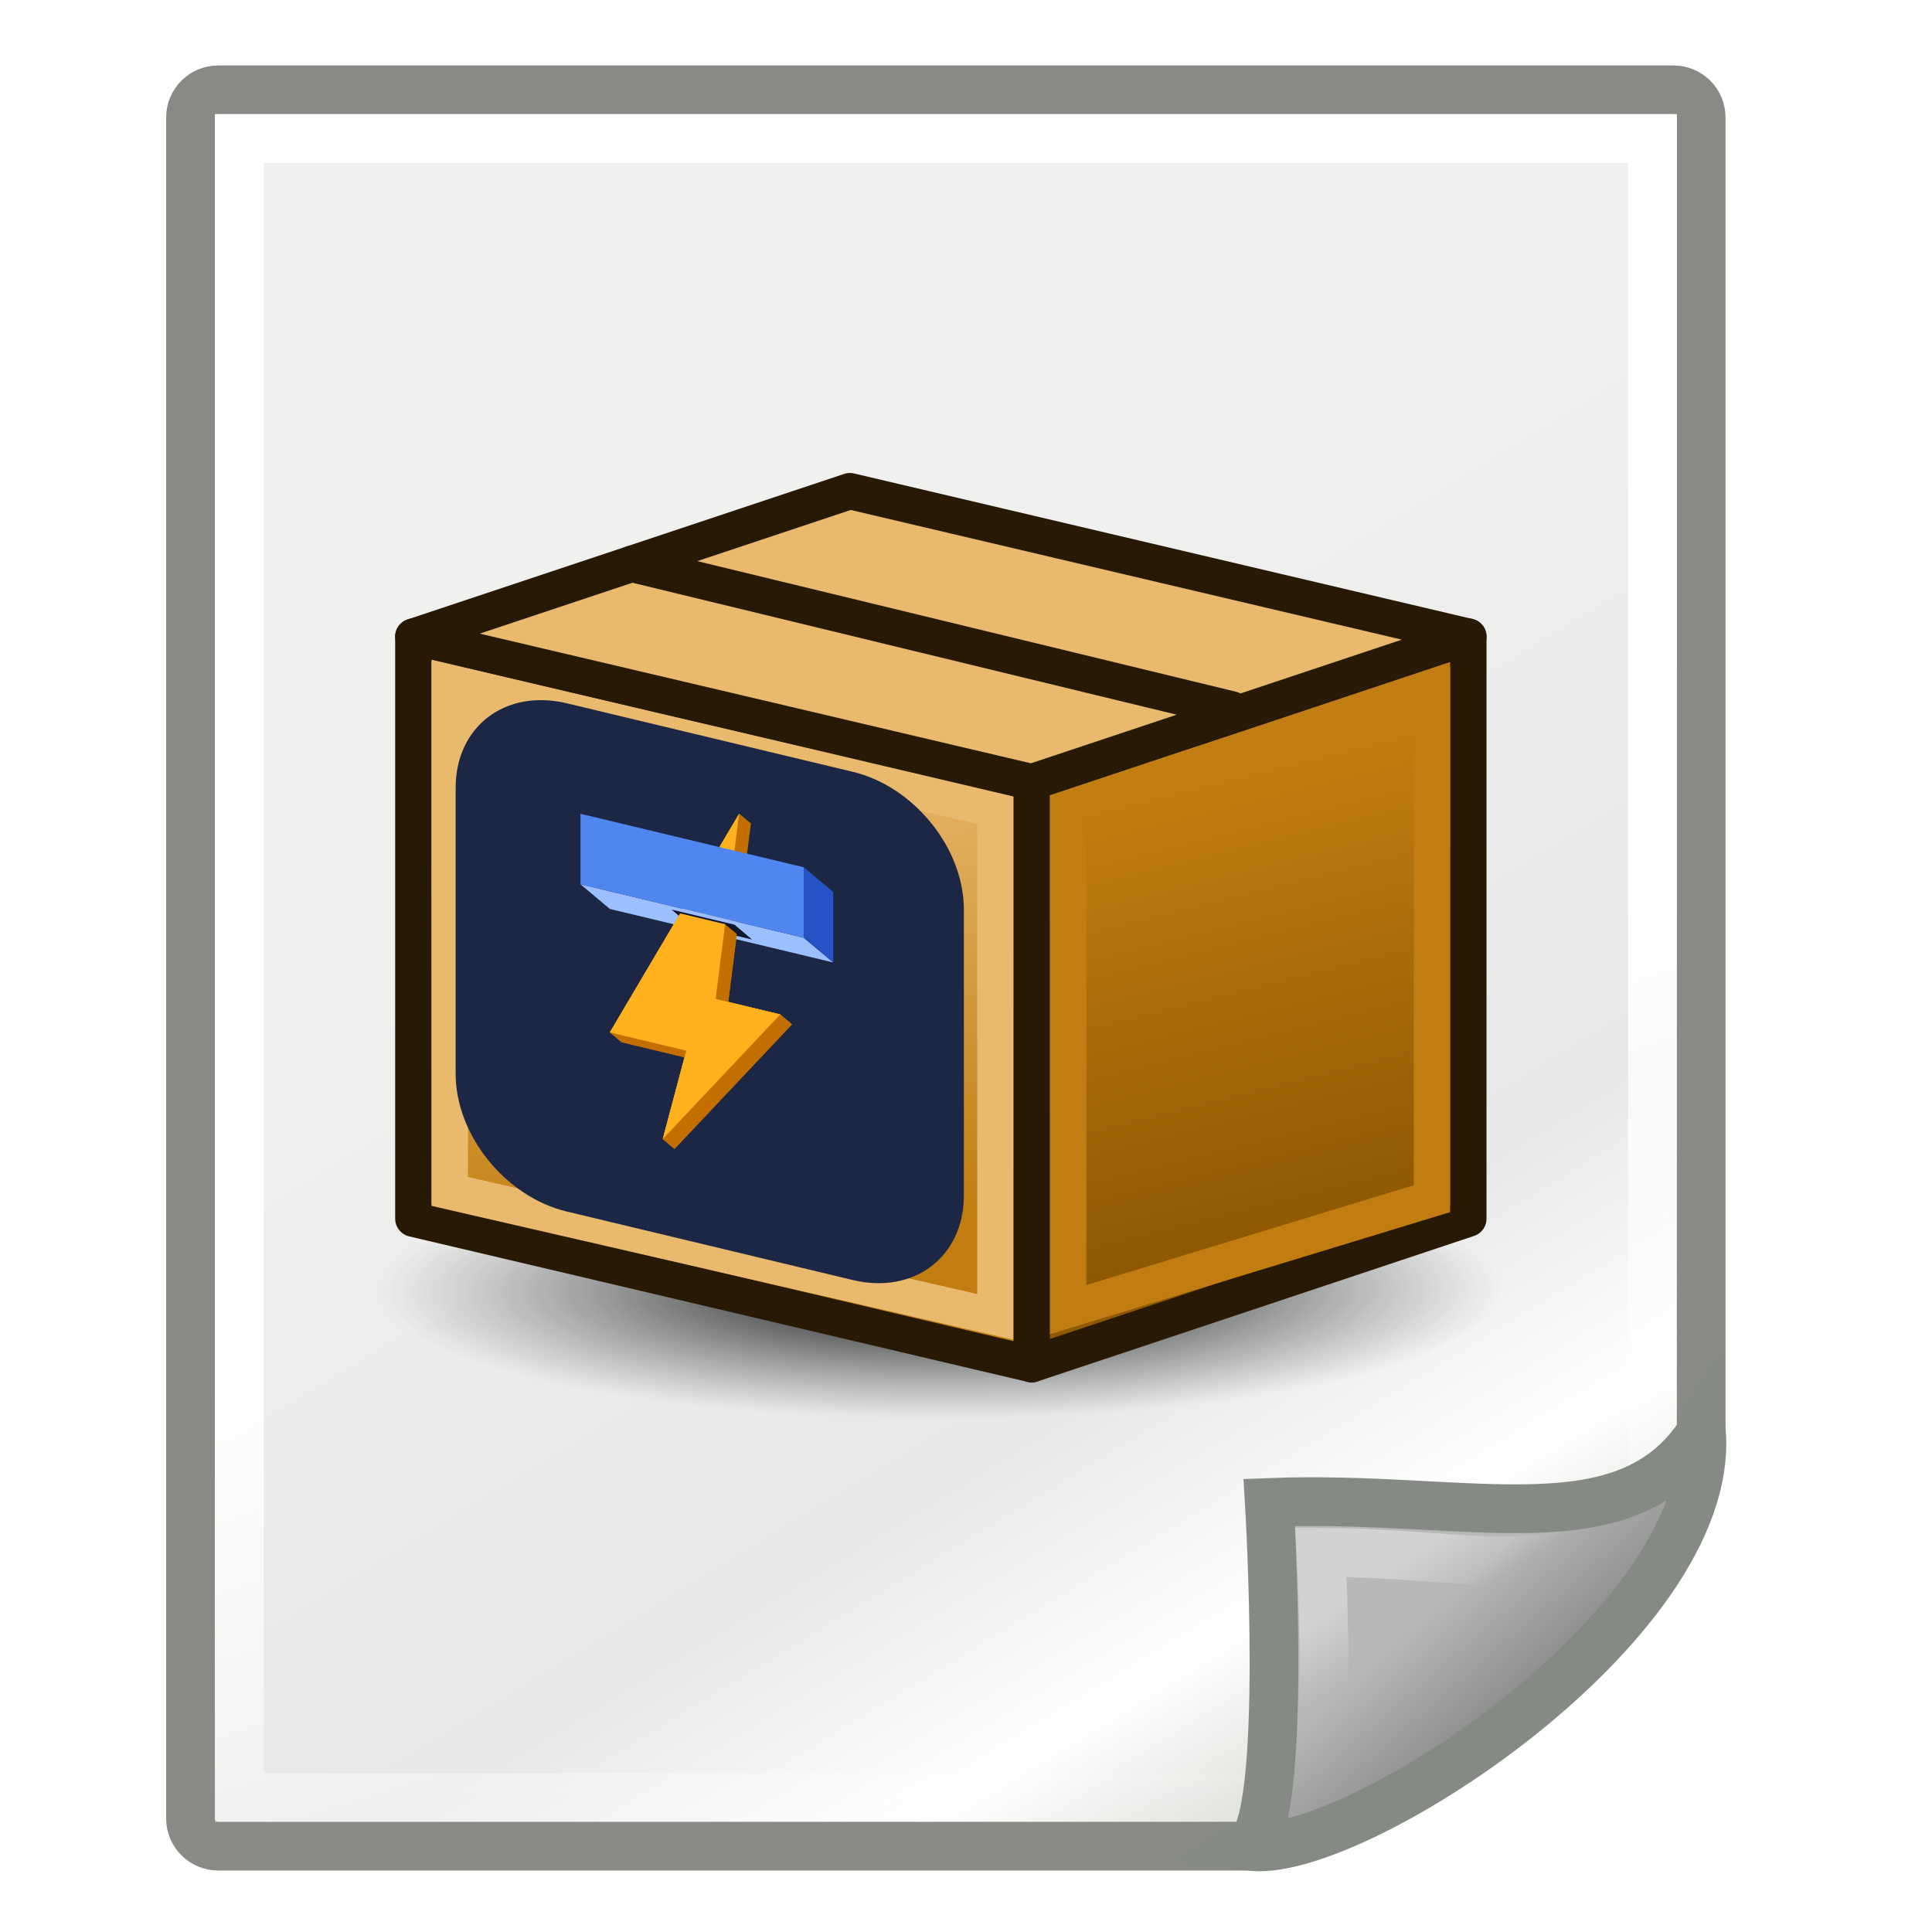
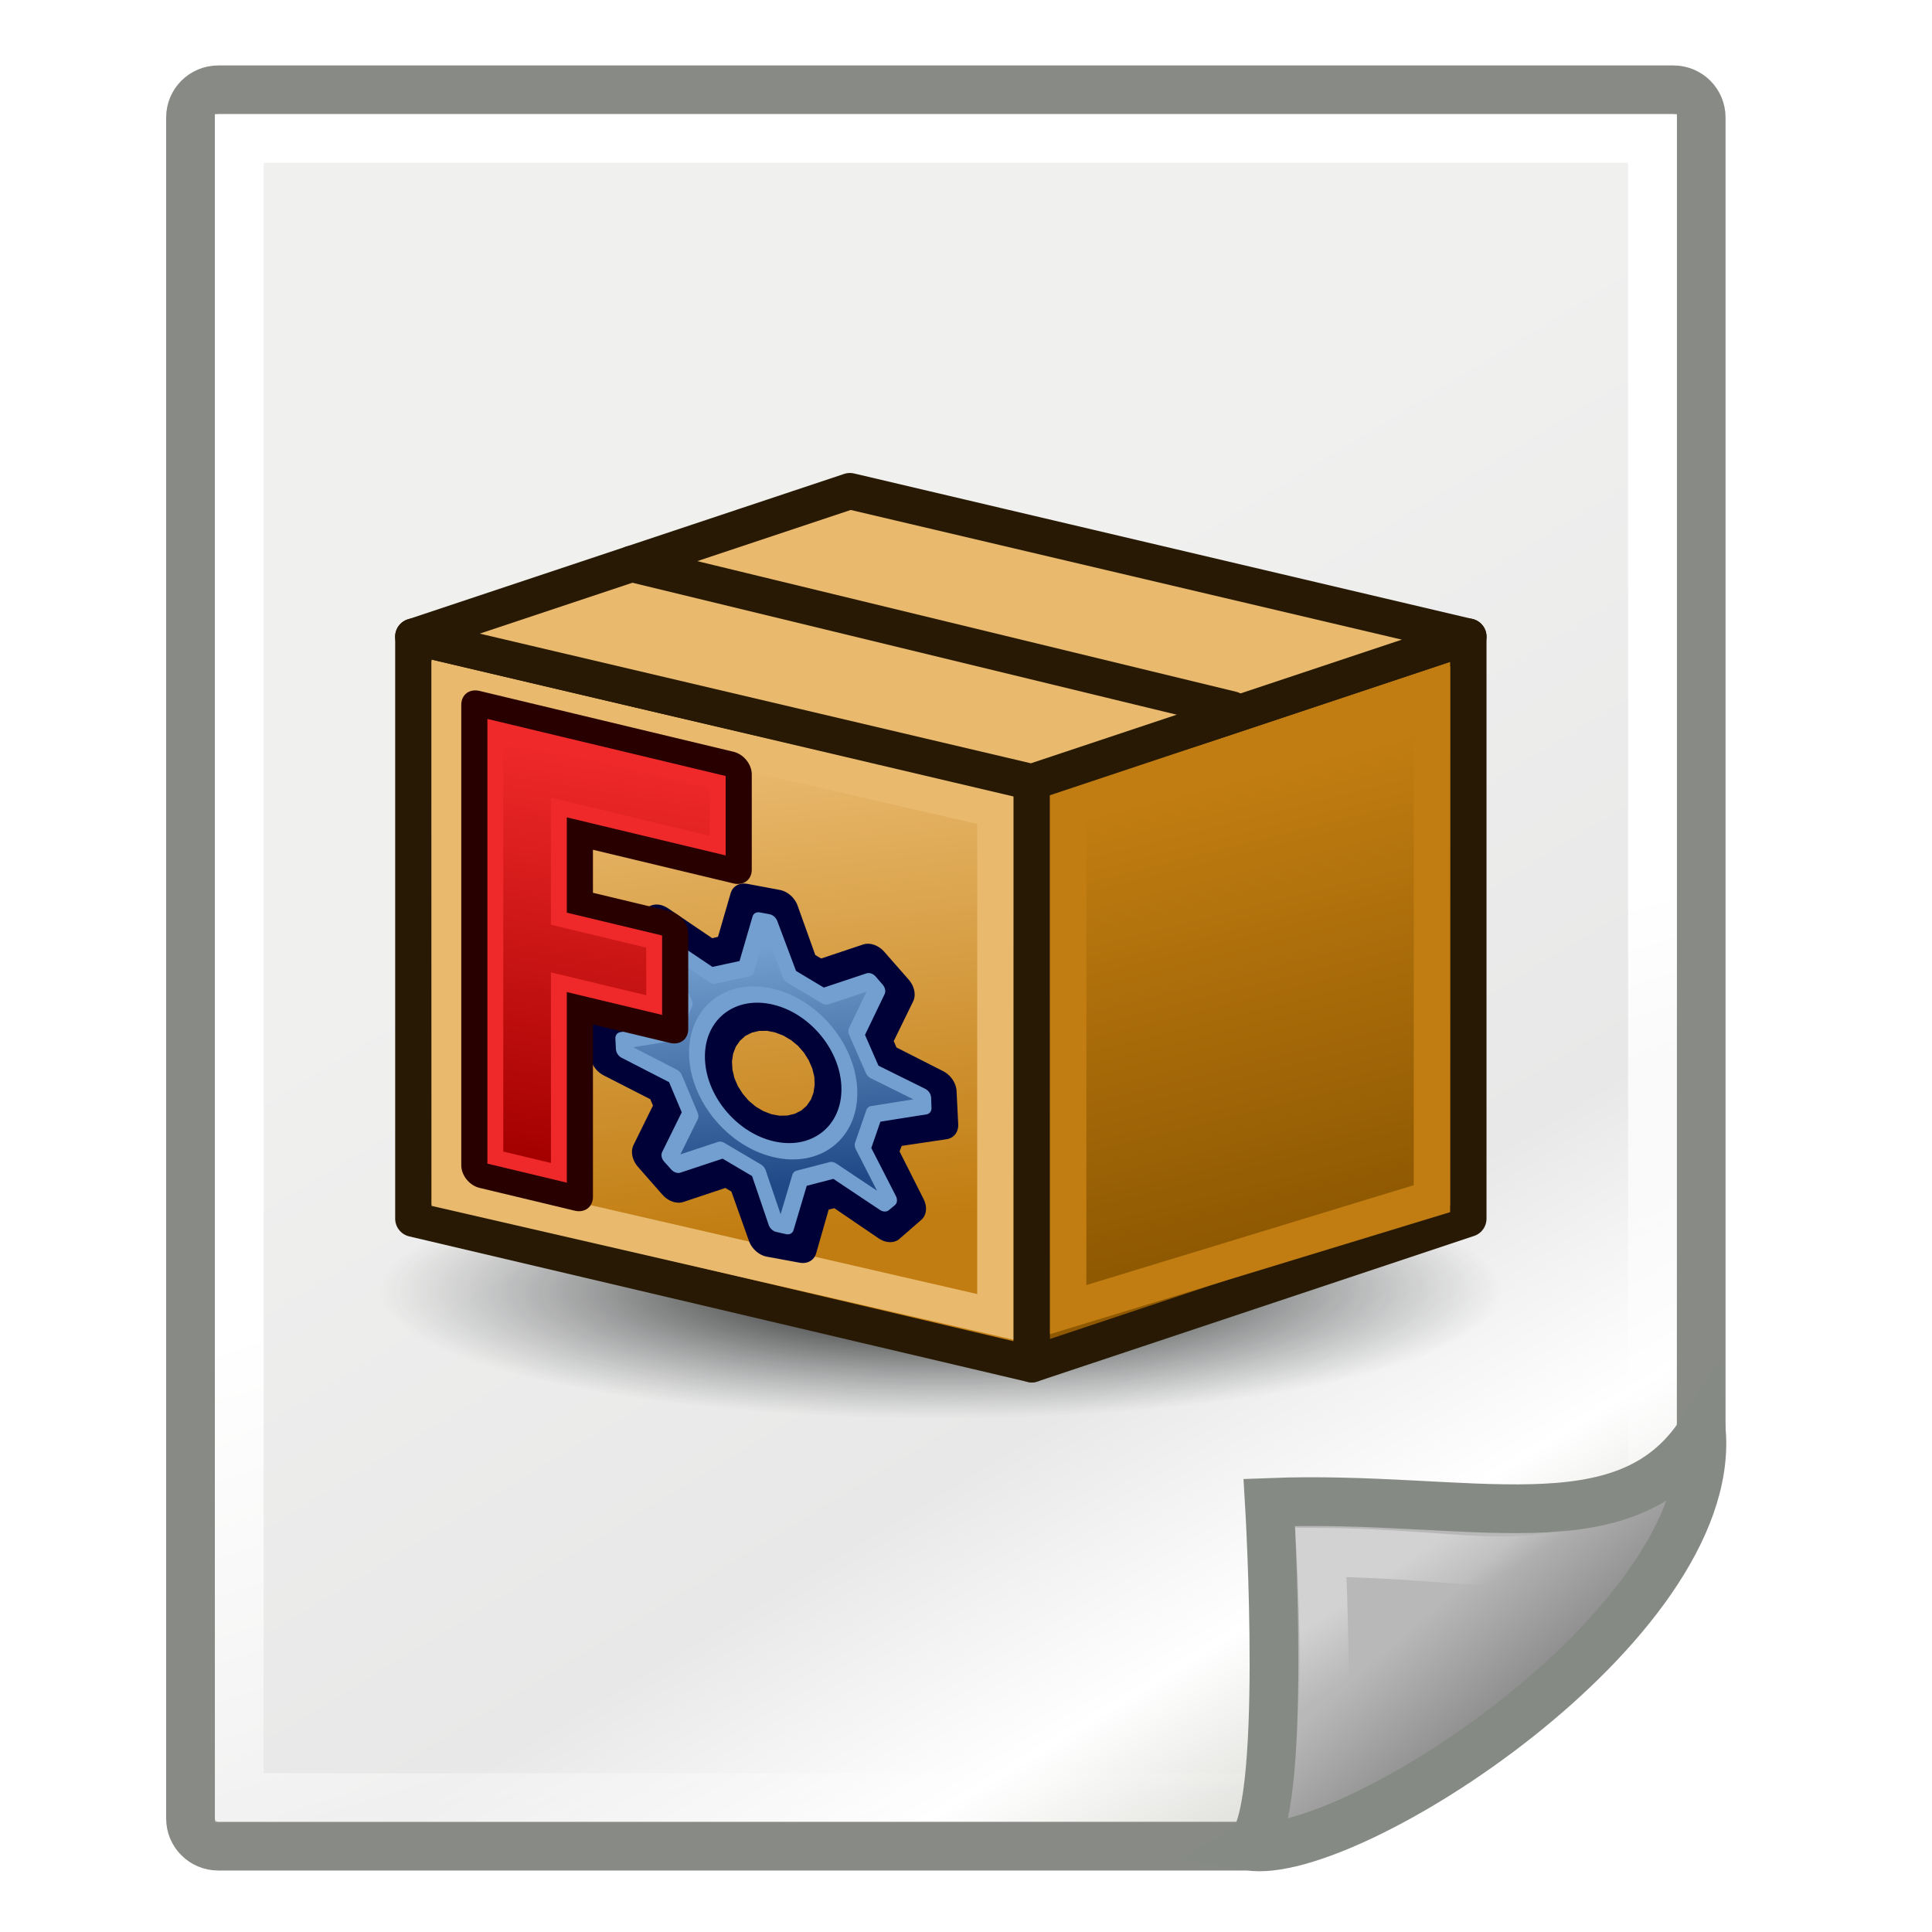
<svg xmlns="http://www.w3.org/2000/svg" xmlns:xlink="http://www.w3.org/1999/xlink" width="48px" height="48px" id="svg4198" version="1.1">
  <defs id="defs4200">
    <linearGradient id="linearGradient15218">
      <stop style="stop-color:#f0f0ef;stop-opacity:1;" offset="0" id="stop15220" />
      <stop id="stop2269" offset="0.599" style="stop-color:#e8e8e8;stop-opacity:1;" />
      <stop id="stop2267" offset="0.828" style="stop-color:#ffffff;stop-opacity:1;" />
      <stop style="stop-color:#d8d8d3;stop-opacity:1;" offset="1" id="stop15222" />
    </linearGradient>
    <linearGradient id="linearGradient2259">
      <stop style="stop-color:#ffffff;stop-opacity:1;" offset="0" id="stop2261" />
      <stop style="stop-color:#ffffff;stop-opacity:0;" offset="1" id="stop2263" />
    </linearGradient>
    <linearGradient id="linearGradient2224">
      <stop style="stop-color:#7c7c7c;stop-opacity:1;" offset="0" id="stop2226" />
      <stop style="stop-color:#b8b8b8;stop-opacity:1;" offset="1" id="stop2228" />
    </linearGradient>
    <linearGradient xlink:href="#linearGradient2224" id="linearGradient2230" x1="35.997" y1="40.458" x2="33.665" y2="37.771" gradientUnits="userSpaceOnUse" gradientTransform="translate(6.161836,4.033411)" />
    <linearGradient id="linearGradient2251">
      <stop style="stop-color:#ffffff;stop-opacity:1;" offset="0" id="stop2253" />
      <stop style="stop-color:#ffffff;stop-opacity:0;" offset="1" id="stop2255" />
    </linearGradient>
    <linearGradient xlink:href="#linearGradient2251" id="linearGradient2257" x1="33.396" y1="36.921" x2="34.17" y2="38.07" gradientUnits="userSpaceOnUse" gradientTransform="translate(6.161836,3.658411)" />
    <linearGradient xlink:href="#linearGradient2259" id="linearGradient13651" gradientUnits="userSpaceOnUse" gradientTransform="matrix(0.999421,0,0,1,5.991319,4.033411)" x1="26.076" y1="26.697" x2="30.811" y2="42.007" />
    <linearGradient xlink:href="#linearGradient15218" id="linearGradient13653" gradientUnits="userSpaceOnUse" gradientTransform="matrix(1.067236,0,0,0.989276,4.391684,4.035227)" x1="22.308" y1="18.992" x2="35.785" y2="39.498" />
    <linearGradient id="linearGradient3864">
      <stop style="stop-color:#71b2f8;stop-opacity:1;" offset="0" id="stop3866" />
      <stop style="stop-color:#002795;stop-opacity:1;" offset="1" id="stop3868" />
    </linearGradient>
    <linearGradient id="linearGradient3682">
      <stop id="stop3684" offset="0" style="stop-color:#ff6d0f;stop-opacity:1;" />
      <stop id="stop3686" offset="1" style="stop-color:#ff1000;stop-opacity:1;" />
    </linearGradient>
    <linearGradient id="linearGradient3864-9">
      <stop id="stop3866-1" offset="0" style="stop-color:#204a87;stop-opacity:1" />
      <stop id="stop3868-1" offset="1" style="stop-color:#729fcf;stop-opacity:1" />
    </linearGradient>
    <linearGradient id="linearGradient3682-0">
      <stop style="stop-color:#a40000;stop-opacity:1" offset="0" id="stop3684-0" />
      <stop style="stop-color:#ef2929;stop-opacity:1" offset="1" id="stop3686-0" />
    </linearGradient>
    <radialGradient xlink:href="#linearGradient3682-0-6" id="radialGradient3817-5-3" gradientUnits="userSpaceOnUse" gradientTransform="matrix(1.236126,0.300017,-0.832328,3.388382,-499.9452,-167.3311)" cx="270.583" cy="33.9" fx="270.583" fy="33.9" r="19.571" />
    <linearGradient id="linearGradient3682-0-6">
      <stop style="stop-color:#ff390f;stop-opacity:1" offset="0" id="stop3684-0-7" />
      <stop style="stop-color:#ff1000;stop-opacity:1;" offset="1" id="stop3686-0-5" />
    </linearGradient>
    <linearGradient id="linearGradient5060">
      <stop id="stop5062" offset="0" style="stop-color:black;stop-opacity:1;" />
      <stop id="stop5064" offset="1" style="stop-color:black;stop-opacity:0;" />
    </linearGradient>
    <linearGradient id="linearGradient5048">
      <stop id="stop5050" offset="0" style="stop-color:black;stop-opacity:0;" />
      <stop style="stop-color:black;stop-opacity:1;" offset="0.5" id="stop5056" />
      <stop id="stop5052" offset="1" style="stop-color:black;stop-opacity:0;" />
    </linearGradient>
    <linearGradient id="linearGradient15662">
      <stop style="stop-color:#ffffff;stop-opacity:1;" offset="0" id="stop15664" />
      <stop style="stop-color:#f8f8f8;stop-opacity:1;" offset="1" id="stop15666" />
    </linearGradient>
    <radialGradient gradientUnits="userSpaceOnUse" fy="64.568" fx="20.892" r="5.257" cy="64.568" cx="20.892" id="aigrd3">
      <stop id="stop15573" style="stop-color:#F0F0F0" offset="0" />
      <stop id="stop15575" style="stop-color:#9a9a9a;stop-opacity:1;" offset="1" />
    </radialGradient>
    <radialGradient gradientUnits="userSpaceOnUse" fy="114.568" fx="20.892" r="5.256" cy="114.568" cx="20.892" id="aigrd2">
      <stop id="stop15566" style="stop-color:#F0F0F0" offset="0" />
      <stop id="stop15568" style="stop-color:#9a9a9a;stop-opacity:1;" offset="1" />
    </radialGradient>
    <linearGradient id="linearGradient269">
      <stop style="stop-color:#a3a3a3;stop-opacity:1;" offset="0" id="stop270" />
      <stop style="stop-color:#4c4c4c;stop-opacity:1;" offset="1" id="stop271" />
    </linearGradient>
    <linearGradient id="linearGradient259">
      <stop style="stop-color:#fafafa;stop-opacity:1;" offset="0" id="stop260" />
      <stop style="stop-color:#bbbbbb;stop-opacity:1;" offset="1" id="stop261" />
    </linearGradient>
    <radialGradient gradientUnits="userSpaceOnUse" gradientTransform="matrix(1,0,0,0.284916,0,30.08928)" r="15.822" fy="42.078" fx="24.307" cy="42.078" cx="24.307" id="radialGradient4548" xlink:href="#linearGradient5060" />
    <radialGradient r="29.037" fy="132.286" fx="61.519" cy="132.286" cx="61.519" gradientTransform="matrix(0,-0.1143588,0.5026551,1.8070519e-7,-11.47251,114.1395)" gradientUnits="userSpaceOnUse" id="radialGradient3023" xlink:href="#linearGradient2795" />
    <linearGradient id="linearGradient2795">
      <stop id="stop2797" offset="0" style="stop-color:#b8b8b8;stop-opacity:0.498" />
      <stop id="stop2799" offset="1" style="stop-color:#7f7f7f;stop-opacity:0" />
    </linearGradient>
    <linearGradient id="linearGradient4671">
      <stop id="stop4673" offset="0" style="stop-color:#ffd43b;stop-opacity:1" />
      <stop id="stop4675" offset="1" style="stop-color:#ffe873;stop-opacity:1" />
    </linearGradient>
    <linearGradient y2="114.398" x2="135.665" y1="20.604" x1="26.649" gradientTransform="matrix(0.562541,0,0,0.567972,-9.399749,-5.305317)" gradientUnits="userSpaceOnUse" id="linearGradient3030" xlink:href="#linearGradient4689" />
    <linearGradient id="linearGradient4689">
      <stop id="stop4691" offset="0" style="stop-color:#5a9fd4;stop-opacity:1" />
      <stop id="stop4693" offset="1" style="stop-color:#306998;stop-opacity:1" />
    </linearGradient>
    <linearGradient id="linearGradient3816">
      <stop style="stop-color:#000000;stop-opacity:1" offset="0" id="stop3818" />
      <stop style="stop-color:#2e3436;stop-opacity:0;" offset="1" id="stop3820" />
    </linearGradient>
    <linearGradient id="linearGradient3878">
      <stop id="stop3880" offset="0" style="stop-color:#000000;stop-opacity:1;" />
      <stop id="stop3882" offset="1" style="stop-color:#000000;stop-opacity:1;" />
    </linearGradient>
    <linearGradient id="linearGradient3839">
      <stop id="stop3841" offset="0" style="stop-color:#73d216;stop-opacity:0;" />
      <stop id="stop3843" offset="1" style="stop-color:#73d216;stop-opacity:0;" />
    </linearGradient>
    <linearGradient y2="30.117" x2="8.636" y1="44.756" x1="46.098" gradientUnits="userSpaceOnUse" id="linearGradient3856" xlink:href="#linearGradient3839" />
    <linearGradient gradientUnits="userSpaceOnUse" y2="39.661" x2="47.374" y1="39.661" x1="9.788" id="linearGradient3864-91" xlink:href="#linearGradient3878" />
    <linearGradient gradientUnits="userSpaceOnUse" y2="34.258" x2="46.866" y1="34.258" x1="9.923" id="linearGradient3876" xlink:href="#linearGradient3878" />
    <linearGradient gradientUnits="userSpaceOnUse" y2="48.904" x2="29.434" y1="48.904" x1="28.434" id="linearGradient3884" xlink:href="#linearGradient3878" />
    <radialGradient gradientUnits="userSpaceOnUse" gradientTransform="matrix(0.9642857,-4.7464116e-8,3.0929704e-8,0.245614,1.160713,39.22807)" r="28.5" fy="52" fx="32.5" cy="52" cx="32.5" id="radialGradient3893" xlink:href="#linearGradient3887" />
    <linearGradient id="linearGradient3887">
      <stop id="stop3889" offset="0" style="stop-color:#2e3436;stop-opacity:1;" />
      <stop id="stop3891" offset="1" style="stop-color:#2e3436;stop-opacity:0;" />
    </linearGradient>
    <linearGradient gradientUnits="userSpaceOnUse" y2="15" x2="20" y1="35" x1="22" id="linearGradient3869" xlink:href="#linearGradient3863" gradientTransform="matrix(0.8782269,0,0,0.8830105,5.137582,6.068087)" />
    <linearGradient id="linearGradient3863">
      <stop id="stop3865" offset="0" style="stop-color:#271903;stop-opacity:1" />
      <stop id="stop3867" offset="1" style="stop-color:#c17d11;stop-opacity:1" />
    </linearGradient>
    <linearGradient gradientUnits="userSpaceOnUse" y2="17" x2="38" y1="27" x1="39" id="linearGradient3879" xlink:href="#linearGradient3873" gradientTransform="matrix(0.8782269,0,0,0.8830105,5.137582,6.068087)" />
    <linearGradient id="linearGradient3873">
      <stop id="stop3875" offset="0" style="stop-color:#8f5902;stop-opacity:1" />
      <stop id="stop3877" offset="1" style="stop-color:#e9b96e;stop-opacity:1" />
    </linearGradient>
    <linearGradient y2="48" x2="22" y1="22" x1="19" gradientUnits="userSpaceOnUse" id="linearGradient3835" xlink:href="#linearGradient3813" />
    <linearGradient id="linearGradient3813">
      <stop id="stop3815" offset="0" style="stop-color:#e9b96e;stop-opacity:1" />
      <stop id="stop3817" offset="1" style="stop-color:#c17d11;stop-opacity:1" />
    </linearGradient>
    <linearGradient gradientUnits="userSpaceOnUse" y2="33.773" x2="23.273" y1="24.545" x1="22.182" id="linearGradient3833" xlink:href="#linearGradient3813" gradientTransform="matrix(0.8782269,0,0,0.8830105,5.137582,6.068087)" />
    <linearGradient y2="47" x2="53" y1="23" x1="47" gradientUnits="userSpaceOnUse" id="linearGradient3881" xlink:href="#linearGradient3839-1" />
    <linearGradient id="linearGradient3839-1">
      <stop id="stop3841-7" offset="0" style="stop-color:#c17d11;stop-opacity:1" />
      <stop id="stop3843-4" offset="1" style="stop-color:#8f5902;stop-opacity:1" />
    </linearGradient>
    <linearGradient gradientUnits="userSpaceOnUse" y2="24.636" x2="45.5" y1="32.5" x1="51.5" id="linearGradient3859" xlink:href="#linearGradient3853" gradientTransform="matrix(0.8782269,0,0,0.8830105,5.137582,6.068087)" />
    <linearGradient id="linearGradient3853">
      <stop id="stop3855" offset="0" style="stop-color:#8f5902;stop-opacity:1" />
      <stop id="stop3857" offset="1" style="stop-color:#c17d11;stop-opacity:1" />
    </linearGradient>
    <radialGradient xlink:href="#linearGradient3816" id="radialGradient3079" gradientUnits="userSpaceOnUse" gradientTransform="matrix(0.9642857,-4.7464116e-8,3.0929704e-8,0.245614,1.160713,39.22807)" cx="32.5" cy="52" fx="32.5" fy="52" r="28.5" />
    <radialGradient r="19.571" fy="33.9" fx="270.583" cy="33.9" cx="270.583" gradientTransform="matrix(1.236126,0.300017,-0.832328,3.388382,-499.9452,-167.3311)" gradientUnits="userSpaceOnUse" id="radialGradient3817-5-3-1" xlink:href="#linearGradient3682-0-6" />
    <linearGradient xlink:href="#linearGradient3682-0" id="linearGradient3806" x1="-206.699" y1="68.842" x2="-211.402" y2="7.711" gradientUnits="userSpaceOnUse" />
    <linearGradient xlink:href="#linearGradient3864-9" id="linearGradient3808" x1="-146.745" y1="58.262" x2="-157.325" y2="26.521" gradientUnits="userSpaceOnUse" gradientTransform="matrix(1.009449,0,0,1.009449,-20.30797,3.726008)" />
  </defs>
  <g id="layer1">
    <g id="g12863" transform="matrix(1.210858,0,0,1.210858,-12.82765,-10.48376)">
      <path style="fill:url(#linearGradient13653);fill-opacity:1;fill-rule:evenodd;stroke:#888a85;stroke-width:1;stroke-linecap:butt;stroke-linejoin:miter;stroke-miterlimit:4;stroke-dashoffset:0;stroke-opacity:1" d="m 15.073,10.501 h 29.856 c 0.316,0 0.57,0.253 0.57,0.567 v 27.167 c 0,2.476 -6.88,8.303 -9.268,8.303 H 15.073 c -0.316,0 -0.57,-0.253 -0.57,-0.567 V 11.068 c 0,-0.314 0.254,-0.567 0.57,-0.567 z" id="rect12413" />
      <rect ry="0" rx="0" y="11.5" x="15.503" height="34.041" width="28.997" id="rect15244" style="opacity:1;fill:none;fill-opacity:1;fill-rule:evenodd;stroke:url(#linearGradient13651);stroke-width:1;stroke-linecap:butt;stroke-linejoin:miter;stroke-miterlimit:4;stroke-dasharray:none;stroke-dashoffset:0;stroke-opacity:1" />
      <path id="path2210" d="m 36.221,46.537 c 2.03,0.33 9.589,-4.53 9.284,-8.498 -1.563,2.423 -4.759,1.287 -8.867,1.446 0,0 0.395,6.552 -0.417,7.052 z" style="color:#000000;display:inline;overflow:visible;visibility:visible;opacity:1;fill:url(#linearGradient2230);fill-opacity:1;fill-rule:evenodd;stroke:#868a84;stroke-width:1;stroke-linecap:butt;stroke-linejoin:miter;stroke-miterlimit:4;stroke-dasharray:none;stroke-dashoffset:0;stroke-opacity:1;marker:none;marker-start:none;marker-mid:none;marker-end:none" />
      <path style="color:#000000;display:inline;overflow:visible;visibility:visible;opacity:0.369;fill:none;fill-opacity:1;fill-rule:evenodd;stroke:url(#linearGradient2257);stroke-width:1;stroke-linecap:butt;stroke-linejoin:miter;stroke-miterlimit:4;stroke-dasharray:none;stroke-dashoffset:0;stroke-opacity:1;marker:none;marker-start:none;marker-mid:none;marker-end:none" d="m 37.671,44.345 c 1.37,-0.684 4.428,-2.146 5.728,-4.027 -1.596,0.68 -2.948,0.209 -5.702,0.19 0,0 0.162,3.062 -0.025,3.837 z" id="path2247" />
    </g>
    <g id="layer1-2" transform="matrix(0.4518945,0,0,0.4518945,8.914377,8.134975)">
      <g transform="matrix(1.138658,0,0,1.132489,-5.849948,-6.872045)" id="g3851">
        <ellipse transform="matrix(0.9860793,0,0,0.8830103,1.193264,6.951105)" id="path3885" style="fill:url(#radialGradient3079);fill-opacity:1;stroke:none" cx="32.5" cy="52" rx="28.5" ry="7" />
        <g id="g3821" transform="matrix(0.8782269,0,0,0.8830105,5.137582,7.834108)">
          <path style="fill:url(#linearGradient3835);fill-opacity:1;stroke:#271903;stroke-width:2;stroke-linecap:butt;stroke-linejoin:round;stroke-opacity:1" d="M 37,55 3,47 V 15 l 34,8 z" id="path2995" />
          <path style="fill:none;stroke:#e9b96e;stroke-width:2;stroke-linecap:butt;stroke-linejoin:miter;stroke-opacity:1" d="m 5,17.6 v 27.9 l 30,6.9 V 24.5 Z" id="path3811" />
        </g>
        <g id="g3847" transform="matrix(0.8782269,0,0,0.8830105,5.137582,7.834108)">
          <path style="fill:url(#linearGradient3881);fill-opacity:1;stroke:#271903;stroke-width:2;stroke-linecap:butt;stroke-linejoin:round;stroke-opacity:1" d="M 37,23 61,15 V 47 L 37,55 Z" id="path2997" />
          <path style="fill:none;stroke:#c17d11;stroke-width:2;stroke-linecap:butt;stroke-linejoin:miter;stroke-opacity:1" d="M 39,24.3 V 52 L 59,45.9 V 18 Z" id="path3837" />
        </g>
        <path id="path3044" d="M 7.772,21.079 28.85,14.015 58.709,21.079 37.632,28.143 Z" style="fill:#e9b96e;stroke:#271903;stroke-width:1.761;stroke-linecap:butt;stroke-linejoin:round;stroke-opacity:1" />
        <path id="path3814" d="m 18.311,17.547 28.981,7.064" style="fill:none;stroke:#271903;stroke-width:1.761;stroke-linecap:round;stroke-linejoin:miter;stroke-opacity:1" />
        <g transform="matrix(0.383422,0.09235009,0,0.3855105,9.81359,23.16305)" id="layer1-5">
          <g id="layer1-4" transform="translate(-6e-6,-0.3636368)">
-             <g id="thundereal-mark">
-               <rect width="64" height="64" rx="14" fill="#1B2744" />
-               <path id="strikeSide" fill="#C26F00" d="M37.18 9.58L34.33 32.74L40.88 32.74L42.36 33.63L27.56 52.87L26.08 51.98L28.82 41.03L20.9 41.03L19.42 40.14L35.7 8.69L37.18 9.58Z" />
-               <path id="strike" fill="#FFB21E" d="M35.7 8.69L32.74 32.74L40.88 32.74L26.08 51.98L29.04 40.14L19.42 40.14L35.7 8.69Z" />
-               <path id="barBottom" fill="#9CC0FF" d="M15.72 22.38L43.84 22.38L47.54 24.6L19.42 24.6L15.72 22.38Z" />
-               <path id="barSide" fill="#2552C4" d="M43.84 13.5L47.54 15.72L47.54 24.6L43.84 22.38L43.84 13.5Z" />
-               <path id="barFront" fill="#4F86F0" d="M15.72 13.5L43.84 13.5L43.84 22.38L15.72 22.38L15.72 13.5Z" />
-               <path id="hole" fill="#0F1730" d="M27.19 22.82L35.11 22.82L37.33 24.16L29.41 24.16L27.19 22.82Z" />
-               <path id="lowSide" fill="#C26F00" d="M35.41 23.93L34.33 32.74L40.88 32.74L42.36 33.63L27.56 52.87L26.08 51.98L28.82 41.03L20.9 41.03L19.42 40.14L28.27 23.05L33.93 23.05L35.41 23.93Z" />
-               <path id="lowStrike" fill="#FFB21E" d="M33.93 23.05L32.74 32.74L40.88 32.74L26.08 51.98L29.04 40.14L19.42 40.14L28.27 23.05L33.93 23.05Z" />
+             <g transform="matrix(0.8506406,0,0,0.8506406,187.827,-0.1960013)" id="g3813-3">
+               <path style="display:inline;overflow:visible;visibility:visible;fill:url(#linearGradient3808);fill-opacity:1;fill-rule:evenodd;stroke:#000137;stroke-width:5.385;stroke-linecap:round;stroke-linejoin:round;stroke-miterlimit:4;stroke-dasharray:none;stroke-dashoffset:0;stroke-opacity:1;marker:none;enable-background:accumulate" d="m -159.147,27.763 -7.266,4.169 -3.209,-1.114 -3.061,-7.824 -4.816,0.253 -2.197,8.09 -3.074,1.472 -7.668,-3.354 -3.239,3.599 4.169,7.266 -1.139,3.199 -7.824,3.061 0.279,4.825 8.09,2.197 1.472,3.074 -3.38,7.658 3.599,3.239 7.266,-4.169 3.225,1.149 3.036,7.815 4.851,-0.269 2.171,-8.1 3.074,-1.472 7.684,3.389 3.239,-3.599 -4.169,-7.266 1.123,-3.234 7.815,-3.036 -0.244,-4.841 -8.1,-2.171 -1.472,-3.074 3.364,-7.693 z m -10.883,11.916 1.492,0.865 1.292,1.172 1.035,1.398 0.744,1.555 0.438,1.676 0.072,1.718 -0.248,1.717 -0.566,1.63 -0.901,1.508 -1.137,1.276 -1.398,1.035 -1.555,0.744 -1.676,0.438 -1.727,0.098 -1.717,-0.248 -1.63,-0.566 -1.508,-0.901 -1.267,-1.162 -1.044,-1.373 -0.744,-1.555 -0.428,-1.702 -0.098,-1.727 0.248,-1.717 0.566,-1.63 0.891,-1.482 1.146,-1.302 1.398,-1.035 1.555,-0.744 1.702,-0.428 1.718,-0.072 1.717,0.248 1.63,0.566 z" id="path3659-5" />
+               <path style="display:inline;overflow:visible;visibility:visible;fill:none;stroke:#729fcf;stroke-width:2.351;stroke-linecap:round;stroke-linejoin:round;stroke-miterlimit:4;stroke-dasharray:none;stroke-dashoffset:0;stroke-opacity:1;marker:none;enable-background:accumulate" d="m -159.407,30.604 -6.782,3.885 -5.114,-1.839 -2.978,-7.211 -1.439,0.078 -2.071,7.584 -4.992,2.277 -7.07,-3.073 -0.946,1.084 3.904,6.858 -1.956,5.011 -7.136,2.845 0.082,1.532 7.528,2.063 2.333,4.992 -3.115,7.061 1.046,0.909 6.707,-3.829 5.393,1.889 2.652,7.165 1.442,-0.017 2.096,-7.536 4.897,-2.447 7.387,3.161 0.89,-0.951 -3.904,-6.688 1.677,-5.25 7.335,-2.917 -0.05,-1.509 -7.442,-1.907 -2.466,-5.049 3.119,-7.225 z" id="path3659-5-6" />
+               <circle r="8.694" cy="40.103" cx="41.157" style="fill:none;stroke:#729fcf;stroke-width:1.812;stroke-linecap:round;stroke-linejoin:round;stroke-miterlimit:4;stroke-dasharray:none;stroke-dashoffset:6;stroke-opacity:1" id="path3898" transform="matrix(1.297579,0,0,1.297579,-227.204,-4.410065)" />
+               <path style="display:inline;overflow:visible;visibility:visible;fill:url(#linearGradient3806);fill-opacity:1;fill-rule:evenodd;stroke:#280000;stroke-width:5.385;stroke-linecap:butt;stroke-linejoin:round;stroke-miterlimit:4;stroke-dasharray:none;stroke-dashoffset:0;stroke-opacity:1;marker:none;enable-background:accumulate" d="m -217.28,4.185 1e-5,68.184 14.107,-2e-6 v -28.214 h 14.107 V 30.048 h -14.107 V 18.292 h 23.512 V 4.185 Z" id="rect3663-8" />
+               <path style="display:inline;overflow:visible;visibility:visible;fill:none;stroke:#ef2929;stroke-width:2.351;stroke-linecap:butt;stroke-linejoin:miter;stroke-miterlimit:4;stroke-dasharray:none;stroke-dashoffset:0;stroke-opacity:1;marker:none;enable-background:accumulate" d="m -214.929,6.536 v 63.482 h 9.405 v -28.214 h 14.107 v -9.405 h -14.107 V 15.941 h 23.512 V 6.536 Z" id="rect3663-8-3" />
            </g>
          </g>
        </g>
      </g>
    </g>
  </g>
</svg>
